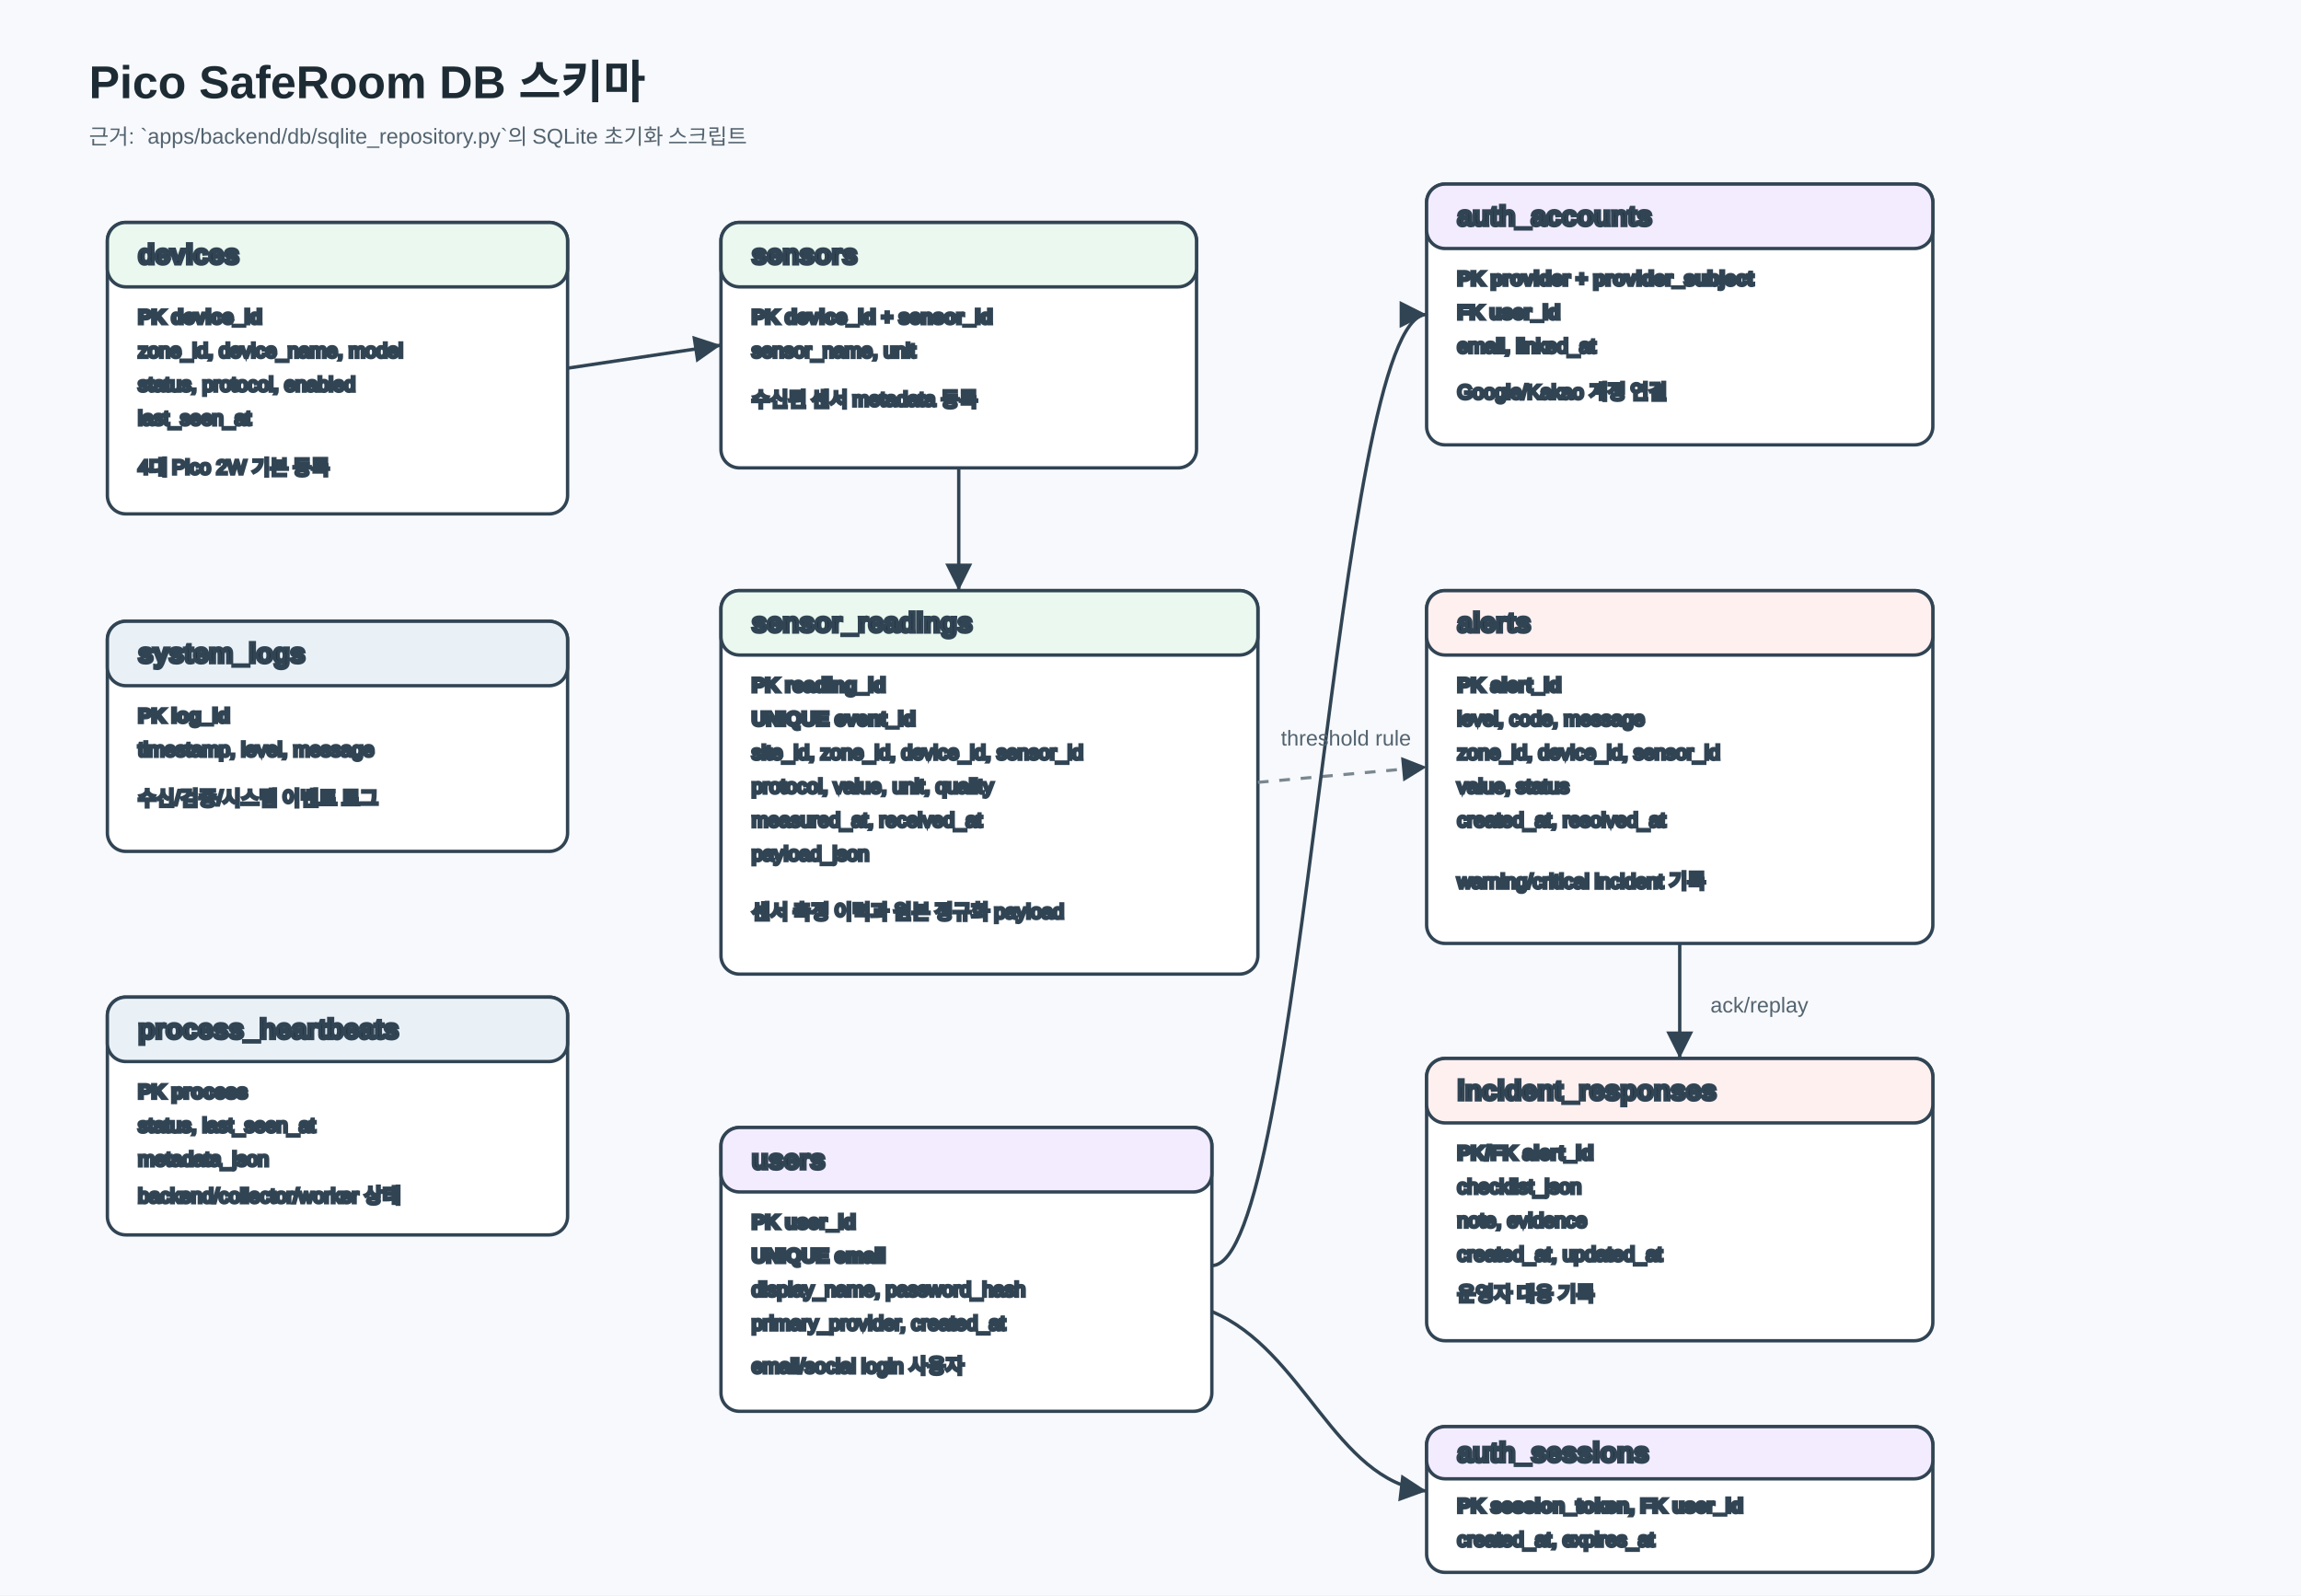
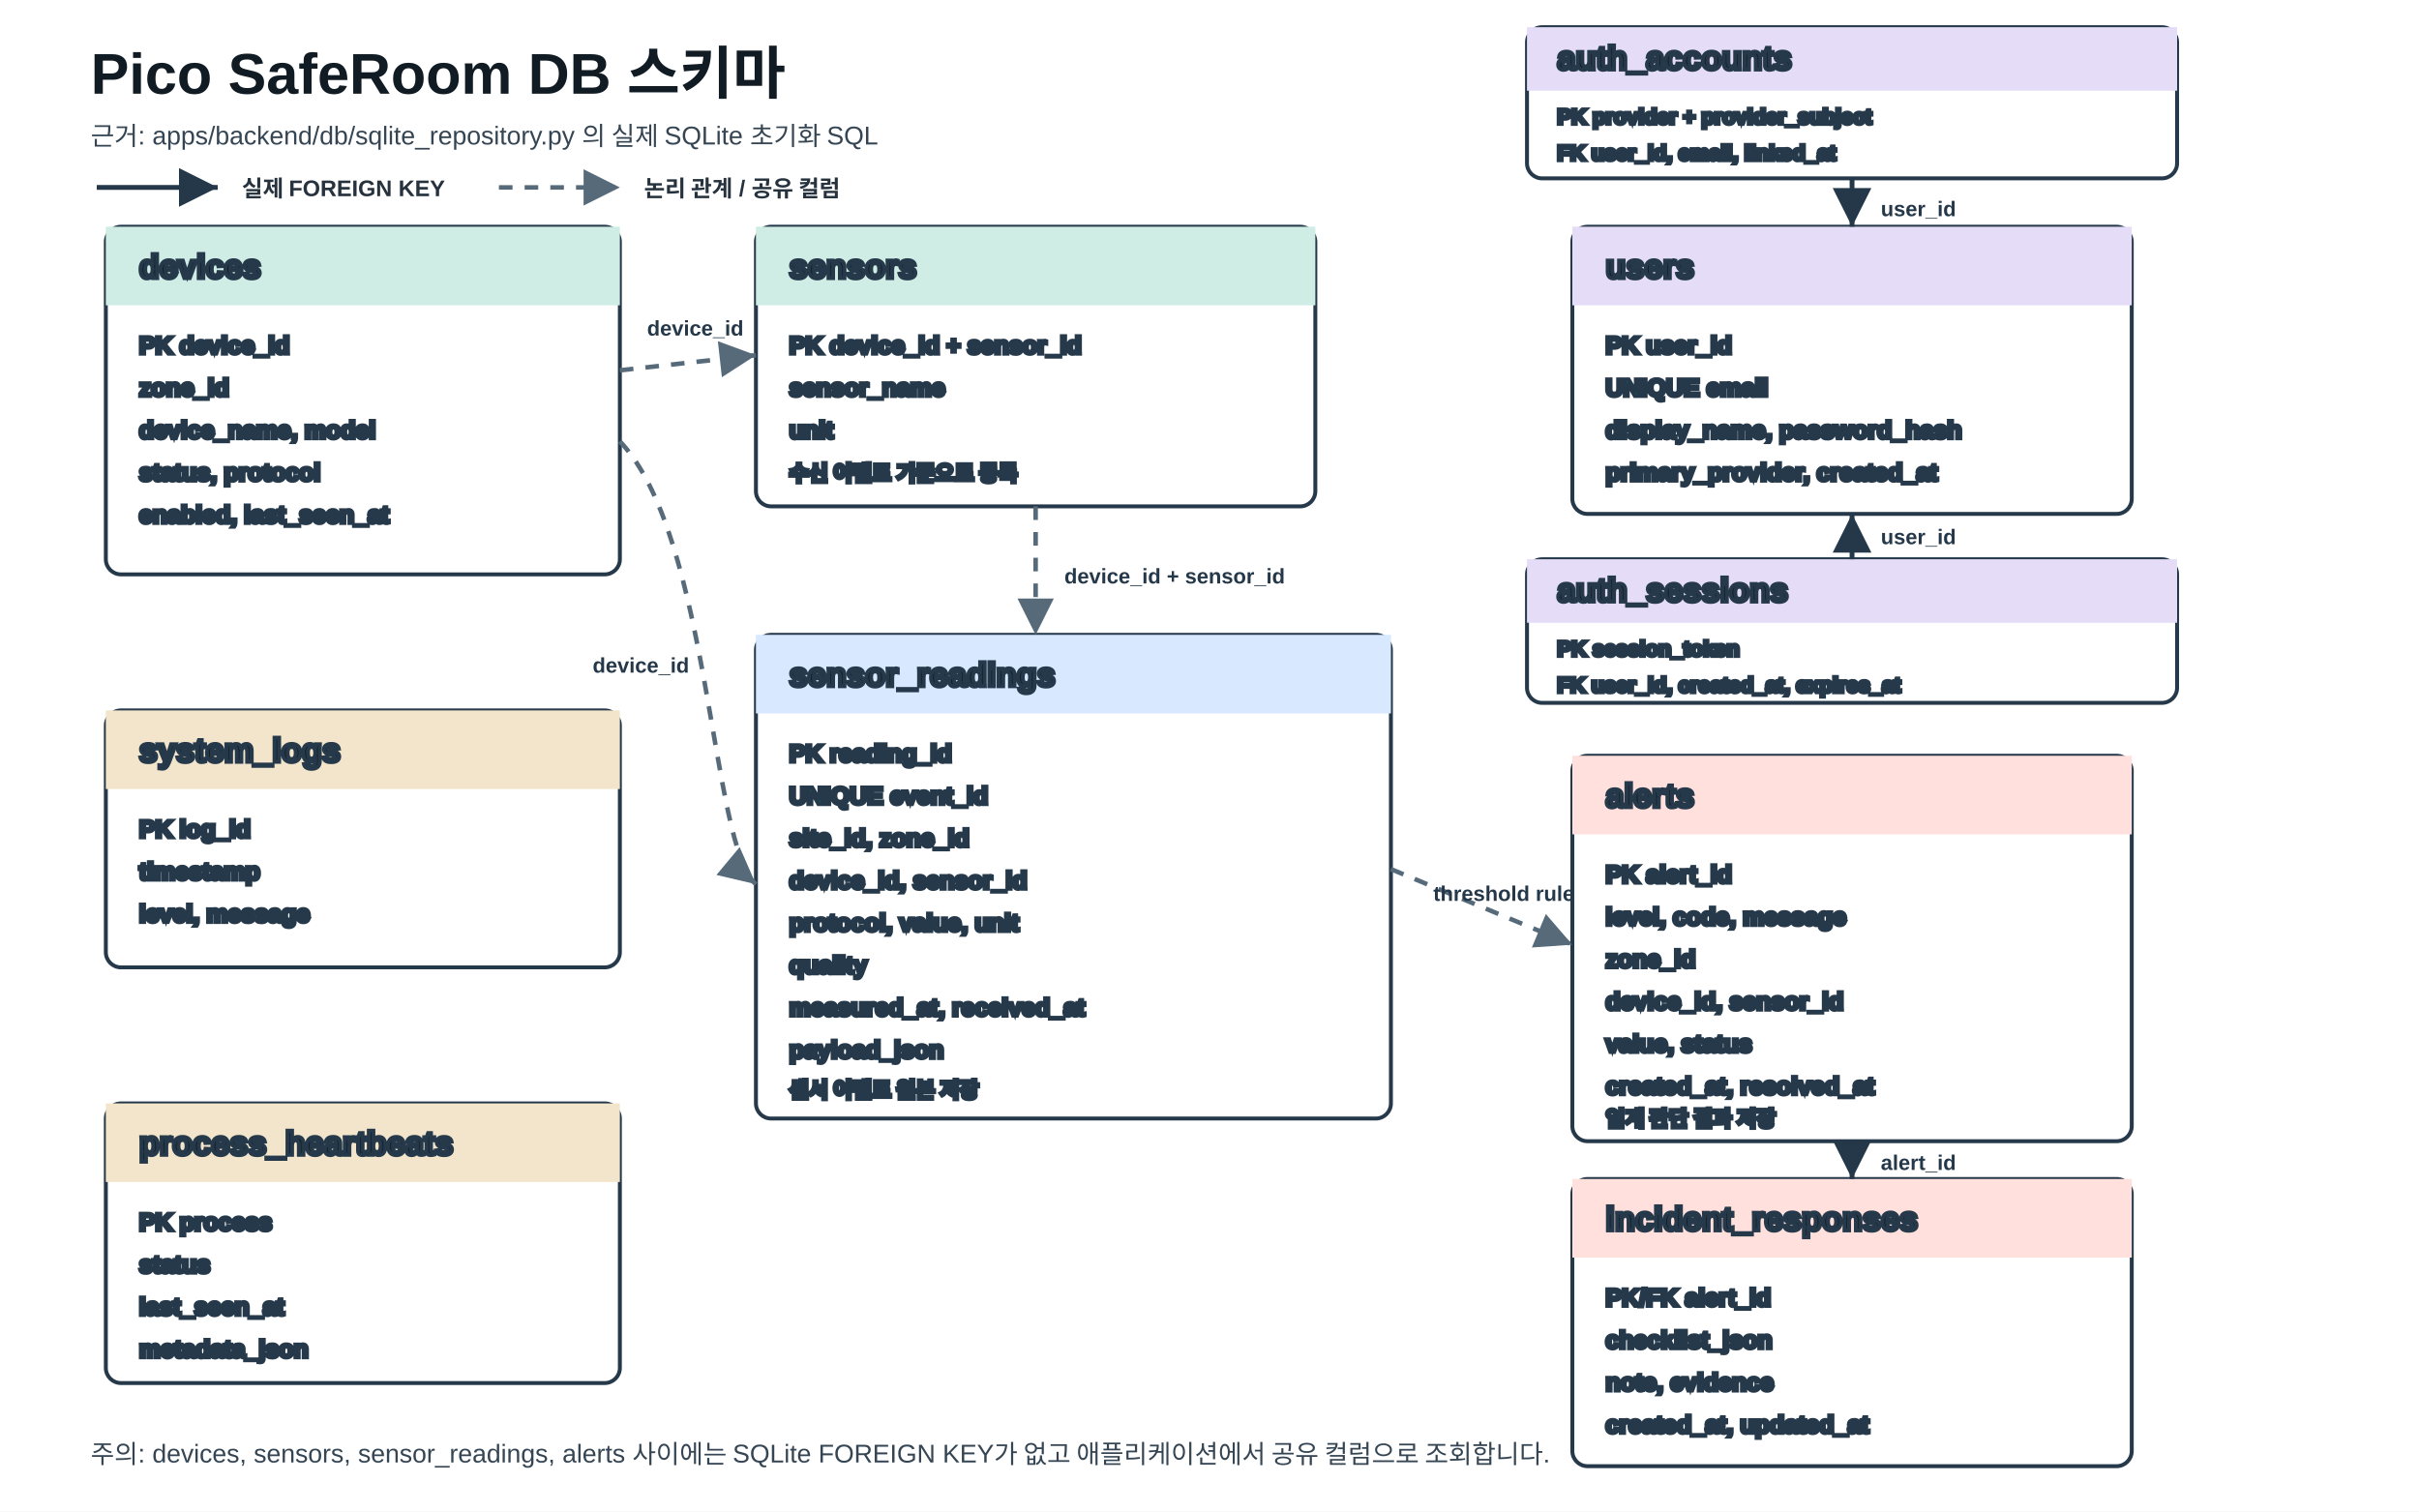
- <svg xmlns="http://www.w3.org/2000/svg" width="1500" height="1040" viewBox="0 0 1500 1040" role="img" aria-labelledby="title desc">
+ <svg xmlns="http://www.w3.org/2000/svg" width="1600" height="1000" viewBox="0 0 1600 1000" role="img" aria-labelledby="title desc">
  <defs>
-     <marker id="arrow" markerWidth="12" markerHeight="12" refX="10" refY="6" orient="auto">
-       <path d="M2,2 L10,6 L2,10 Z" fill="#314454" />
+     <marker id="solidArrow" markerWidth="12" markerHeight="12" refX="10" refY="6" orient="auto">
+       <path d="M2,2 L10,6 L2,10 Z" fill="#24384A" />
+     </marker>
+     <marker id="dashArrow" markerWidth="12" markerHeight="12" refX="10" refY="6" orient="auto">
+       <path d="M2,2 L10,6 L2,10 Z" fill="#566A7A" />
    </marker>
    <style>
-       .bg { fill: #f7f9fc; }
-       .table { fill: #ffffff; stroke: #314454; stroke-width: 2.2; rx: 12; }
-       .head { fill: #e9f1f7; }
-       .auth .head { fill: #f3ecff; }
-       .event .head { fill: #eaf8ef; }
-       .alert .head { fill: #fff0f0; }
-       .title { font: 700 30px AppleSDGothicNeo, NanumGothic, Arial, sans-serif; fill: #1d2b34; }
-       .name { font: 700 18px AppleSDGothicNeo, NanumGothic, Arial, sans-serif; fill: #1d2b34; }
-       .col { font: 500 13px AppleSDGothicNeo, NanumGothic, Arial, sans-serif; fill: #2f3d47; }
-       .key { font-weight: 700; fill: #0f6f43; }
-       .note { font: 500 14px AppleSDGothicNeo, NanumGothic, Arial, sans-serif; fill: #53636f; }
-       .rel { fill: none; stroke: #314454; stroke-width: 2.2; marker-end: url(#arrow); }
-       .dash { fill: none; stroke: #7a8790; stroke-width: 2; stroke-dasharray: 7 7; marker-end: url(#arrow); }
+       .bg { fill: #ffffff; }
+       .title { font: 700 38px AppleSDGothicNeo, NanumGothic, Arial, sans-serif; fill: #111B24; }
+       .subtitle { font: 500 17px AppleSDGothicNeo, NanumGothic, Arial, sans-serif; fill: #354553; }
+       .table { fill: #ffffff; stroke: #26394A; stroke-width: 2.6; rx: 10; }
+       .head { stroke: #26394A; stroke-width: 0; }
+       .core .head { fill: #CFEDE5; }
+       .event .head { fill: #D7E8FF; }
+       .response .head { fill: #FFE0DC; }
+       .ops .head { fill: #F2E5CB; }
+       .auth .head { fill: #E5DDF7; }
+       .name { font: 700 22px AppleSDGothicNeo, NanumGothic, Arial, sans-serif; fill: #111B24; }
+       .col { font: 600 16px AppleSDGothicNeo, NanumGothic, Arial, sans-serif; fill: #26323D; }
+       .small { font: 600 14px AppleSDGothicNeo, NanumGothic, Arial, sans-serif; fill: #26323D; }
+       .key { fill: #075F4B; }
+       .fk { fill: #8B2F24; }
+       .note { font: 600 14px AppleSDGothicNeo, NanumGothic, Arial, sans-serif; fill: #4A5A67; }
+       .legend { font: 700 15px AppleSDGothicNeo, NanumGothic, Arial, sans-serif; fill: #26323D; }
+       .solid { fill: none; stroke: #24384A; stroke-width: 3.2; marker-end: url(#solidArrow); }
+       .dash { fill: none; stroke: #566A7A; stroke-width: 3; stroke-dasharray: 9 8; marker-end: url(#dashArrow); }
+       .label { font: 700 14px AppleSDGothicNeo, NanumGothic, Arial, sans-serif; fill: #24384A; }
    </style>
  </defs>
-   <rect class="bg" width="1500" height="1040" />
-   <text x="58" y="64" class="title">Pico SafeRoom DB 스키마</text>
-   <text x="58" y="94" class="note">근거: `apps/backend/db/sqlite_repository.py`의 SQLite 초기화 스크립트</text>
-   <g class="table event" transform="translate(70 145)">
-     <rect width="300" height="190" class="table" />
-     <rect width="300" height="42" class="head" rx="12" />
-     <text x="20" y="27" class="name">devices</text>
-     <text x="20" y="66" class="col key">PK device_id</text>
-     <text x="20" y="88" class="col">zone_id, device_name, model</text>
-     <text x="20" y="110" class="col">status, protocol, enabled</text>
-     <text x="20" y="132" class="col">last_seen_at</text>
-     <text x="20" y="164" class="col">4대 Pico 2W 기본 등록</text>
+   <rect class="bg" width="1600" height="1000" />
+   <text x="60" y="62" class="title">Pico SafeRoom DB 스키마</text>
+   <text x="60" y="96" class="subtitle">근거: apps/backend/db/sqlite_repository.py 의 실제 SQLite 초기화 SQL</text>
+   <line x1="64" y1="124" x2="144" y2="124" class="solid" />
+   <text x="160" y="130" class="legend">실제 FOREIGN KEY</text>
+   <line x1="330" y1="124" x2="410" y2="124" class="dash" />
+   <text x="426" y="130" class="legend">논리 관계 / 공유 컬럼</text>
+   <g class="table core" transform="translate(70 150)">
+     <rect width="340" height="230" class="table" />
+     <rect width="340" height="52" class="head" />
+     <text x="22" y="34" class="name">devices</text>
+     <text x="22" y="84" class="col key">PK device_id</text>
+     <text x="22" y="112" class="col">zone_id</text>
+     <text x="22" y="140" class="col">device_name, model</text>
+     <text x="22" y="168" class="col">status, protocol</text>
+     <text x="22" y="196" class="col">enabled, last_seen_at</text>
  </g>
-   <g class="table event" transform="translate(470 145)">
-     <rect width="310" height="160" class="table" />
-     <rect width="310" height="42" class="head" rx="12" />
-     <text x="20" y="27" class="name">sensors</text>
-     <text x="20" y="66" class="col key">PK device_id + sensor_id</text>
-     <text x="20" y="88" class="col">sensor_name, unit</text>
-     <text x="20" y="120" class="col">수신된 센서 metadata 등록</text>
+   <g class="table core" transform="translate(500 150)">
+     <rect width="370" height="185" class="table" />
+     <rect width="370" height="52" class="head" />
+     <text x="22" y="34" class="name">sensors</text>
+     <text x="22" y="84" class="col key">PK device_id + sensor_id</text>
+     <text x="22" y="112" class="col">sensor_name</text>
+     <text x="22" y="140" class="col">unit</text>
+     <text x="22" y="168" class="note">수신 이벤트 기준으로 등록</text>
  </g>
-   <g class="table event" transform="translate(470 385)">
-     <rect width="350" height="250" class="table" />
-     <rect width="350" height="42" class="head" rx="12" />
-     <text x="20" y="27" class="name">sensor_readings</text>
-     <text x="20" y="66" class="col key">PK reading_id</text>
-     <text x="20" y="88" class="col key">UNIQUE event_id</text>
-     <text x="20" y="110" class="col">site_id, zone_id, device_id, sensor_id</text>
-     <text x="20" y="132" class="col">protocol, value, unit, quality</text>
-     <text x="20" y="154" class="col">measured_at, received_at</text>
-     <text x="20" y="176" class="col">payload_json</text>
-     <text x="20" y="214" class="col">센서 측정 이력과 원본 정규화 payload</text>
+   <g class="table event" transform="translate(500 420)">
+     <rect width="420" height="320" class="table" />
+     <rect width="420" height="52" class="head" />
+     <text x="22" y="34" class="name">sensor_readings</text>
+     <text x="22" y="84" class="col key">PK reading_id</text>
+     <text x="22" y="112" class="col key">UNIQUE event_id</text>
+     <text x="22" y="140" class="col">site_id, zone_id</text>
+     <text x="22" y="168" class="col">device_id, sensor_id</text>
+     <text x="22" y="196" class="col">protocol, value, unit</text>
+     <text x="22" y="224" class="col">quality</text>
+     <text x="22" y="252" class="col">measured_at, received_at</text>
+     <text x="22" y="280" class="col">payload_json</text>
+     <text x="22" y="306" class="note">센서 이벤트 원본 저장</text>
  </g>
-   <g class="table alert" transform="translate(930 385)">
-     <rect width="330" height="230" class="table" />
-     <rect width="330" height="42" class="head" rx="12" />
-     <text x="20" y="27" class="name">alerts</text>
-     <text x="20" y="66" class="col key">PK alert_id</text>
-     <text x="20" y="88" class="col">level, code, message</text>
-     <text x="20" y="110" class="col">zone_id, device_id, sensor_id</text>
-     <text x="20" y="132" class="col">value, status</text>
-     <text x="20" y="154" class="col">created_at, resolved_at</text>
-     <text x="20" y="194" class="col">warning/critical incident 기록</text>
+   <g class="table response" transform="translate(1040 500)">
+     <rect width="370" height="255" class="table" />
+     <rect width="370" height="52" class="head" />
+     <text x="22" y="34" class="name">alerts</text>
+     <text x="22" y="84" class="col key">PK alert_id</text>
+     <text x="22" y="112" class="col">level, code, message</text>
+     <text x="22" y="140" class="col">zone_id</text>
+     <text x="22" y="168" class="col">device_id, sensor_id</text>
+     <text x="22" y="196" class="col">value, status</text>
+     <text x="22" y="224" class="col">created_at, resolved_at</text>
+     <text x="22" y="245" class="note">임계 판단 결과 저장</text>
  </g>
-   <g class="table alert" transform="translate(930 690)">
-     <rect width="330" height="184" class="table" />
-     <rect width="330" height="42" class="head" rx="12" />
-     <text x="20" y="27" class="name">incident_responses</text>
-     <text x="20" y="66" class="col key">PK/FK alert_id</text>
-     <text x="20" y="88" class="col">checklist_json</text>
-     <text x="20" y="110" class="col">note, evidence</text>
-     <text x="20" y="132" class="col">created_at, updated_at</text>
-     <text x="20" y="158" class="col">운영자 대응 기록</text>
+   <g class="table response" transform="translate(1040 780)">
+     <rect width="370" height="190" class="table" />
+     <rect width="370" height="52" class="head" />
+     <text x="22" y="34" class="name">incident_responses</text>
+     <text x="22" y="84" class="col fk">PK/FK alert_id</text>
+     <text x="22" y="112" class="col">checklist_json</text>
+     <text x="22" y="140" class="col">note, evidence</text>
+     <text x="22" y="168" class="col">created_at, updated_at</text>
  </g>
-   <g class="table" transform="translate(70 405)">
-     <rect width="300" height="150" class="table" />
-     <rect width="300" height="42" class="head" rx="12" />
-     <text x="20" y="27" class="name">system_logs</text>
-     <text x="20" y="66" class="col key">PK log_id</text>
-     <text x="20" y="88" class="col">timestamp, level, message</text>
-     <text x="20" y="120" class="col">수신/검증/시스템 이벤트 로그</text>
+   <g class="table ops" transform="translate(70 470)">
+     <rect width="340" height="170" class="table" />
+     <rect width="340" height="52" class="head" />
+     <text x="22" y="34" class="name">system_logs</text>
+     <text x="22" y="84" class="col key">PK log_id</text>
+     <text x="22" y="112" class="col">timestamp</text>
+     <text x="22" y="140" class="col">level, message</text>
  </g>
-   <g class="table" transform="translate(70 650)">
-     <rect width="300" height="155" class="table" />
-     <rect width="300" height="42" class="head" rx="12" />
-     <text x="20" y="27" class="name">process_heartbeats</text>
-     <text x="20" y="66" class="col key">PK process</text>
-     <text x="20" y="88" class="col">status, last_seen_at</text>
-     <text x="20" y="110" class="col">metadata_json</text>
-     <text x="20" y="134" class="col">backend/collector/worker 상태</text>
+   <g class="table ops" transform="translate(70 730)">
+     <rect width="340" height="185" class="table" />
+     <rect width="340" height="52" class="head" />
+     <text x="22" y="34" class="name">process_heartbeats</text>
+     <text x="22" y="84" class="col key">PK process</text>
+     <text x="22" y="112" class="col">status</text>
+     <text x="22" y="140" class="col">last_seen_at</text>
+     <text x="22" y="168" class="col">metadata_json</text>
  </g>
-   <g class="table auth" transform="translate(470 735)">
-     <rect width="320" height="185" class="table" />
-     <rect width="320" height="42" class="head" rx="12" />
-     <text x="20" y="27" class="name">users</text>
-     <text x="20" y="66" class="col key">PK user_id</text>
-     <text x="20" y="88" class="col key">UNIQUE email</text>
-     <text x="20" y="110" class="col">display_name, password_hash</text>
-     <text x="20" y="132" class="col">primary_provider, created_at</text>
-     <text x="20" y="160" class="col">email/social login 사용자</text>
+   <g class="table auth" transform="translate(1040 150)">
+     <rect width="370" height="190" class="table" />
+     <rect width="370" height="52" class="head" />
+     <text x="22" y="34" class="name">users</text>
+     <text x="22" y="84" class="col key">PK user_id</text>
+     <text x="22" y="112" class="col key">UNIQUE email</text>
+     <text x="22" y="140" class="col">display_name, password_hash</text>
+     <text x="22" y="168" class="col">primary_provider, created_at</text>
  </g>
-   <g class="table auth" transform="translate(930 120)">
-     <rect width="330" height="170" class="table" />
-     <rect width="330" height="42" class="head" rx="12" />
-     <text x="20" y="27" class="name">auth_accounts</text>
-     <text x="20" y="66" class="col key">PK provider + provider_subject</text>
-     <text x="20" y="88" class="col key">FK user_id</text>
-     <text x="20" y="110" class="col">email, linked_at</text>
-     <text x="20" y="140" class="col">Google/Kakao 계정 연결</text>
+   <g class="table auth" transform="translate(1010 18)">
+     <rect width="430" height="100" class="table" />
+     <rect width="430" height="42" class="head" />
+     <text x="20" y="28" class="name">auth_accounts</text>
+     <text x="20" y="64" class="small key">PK provider + provider_subject</text>
+     <text x="20" y="88" class="small fk">FK user_id, email, linked_at</text>
  </g>
-   <g class="table auth" transform="translate(930 930)">
-     <rect width="330" height="95" class="table" />
-     <rect width="330" height="34" class="head" rx="12" />
-     <text x="20" y="23" class="name">auth_sessions</text>
-     <text x="20" y="56" class="col key">PK session_token, FK user_id</text>
-     <text x="20" y="78" class="col">created_at, expires_at</text>
+   <g class="table auth" transform="translate(1010 370)">
+     <rect width="430" height="95" class="table" />
+     <rect width="430" height="42" class="head" />
+     <text x="20" y="28" class="name">auth_sessions</text>
+     <text x="20" y="64" class="small key">PK session_token</text>
+     <text x="20" y="88" class="small fk">FK user_id, created_at, expires_at</text>
  </g>
-   <path class="rel" d="M370 240 L470 225" />
-   <path class="rel" d="M625 305 L625 385" />
-   <path class="dash" d="M820 510 L930 500" />
-   <path class="rel" d="M1095 615 L1095 690" />
-   <path class="rel" d="M790 825 C850 825 870 205 930 205" />
-   <path class="rel" d="M790 855 C850 880 870 965 930 972" />
-   <text x="835" y="486" class="note">threshold rule</text>
-   <text x="1115" y="660" class="note">ack/replay</text>
+   <path class="dash" d="M410 245 L500 235" />
+   <text x="428" y="222" class="label">device_id</text>
+   <path class="dash" d="M685 335 L685 420" />
+   <text x="704" y="386" class="label">device_id + sensor_id</text>
+   <path class="dash" d="M410 292 C470 355 470 560 500 585" />
+   <text x="392" y="445" class="label">device_id</text>
+   <path class="dash" d="M920 575 L1040 625" />
+   <text x="948" y="596" class="label">threshold rule</text>
+   <path class="solid" d="M1225 755 L1225 780" />
+   <text x="1244" y="774" class="label">alert_id</text>
+   <path class="solid" d="M1225 118 L1225 150" />
+   <text x="1244" y="143" class="label">user_id</text>
+   <path class="solid" d="M1225 370 L1225 340" />
+   <text x="1244" y="360" class="label">user_id</text>
+   <text x="60" y="968" class="subtitle">주의: devices, sensors, sensor_readings, alerts 사이에는 SQLite FOREIGN KEY가 없고 애플리케이션에서 공유 컬럼으로 조회합니다.</text>
</svg>
